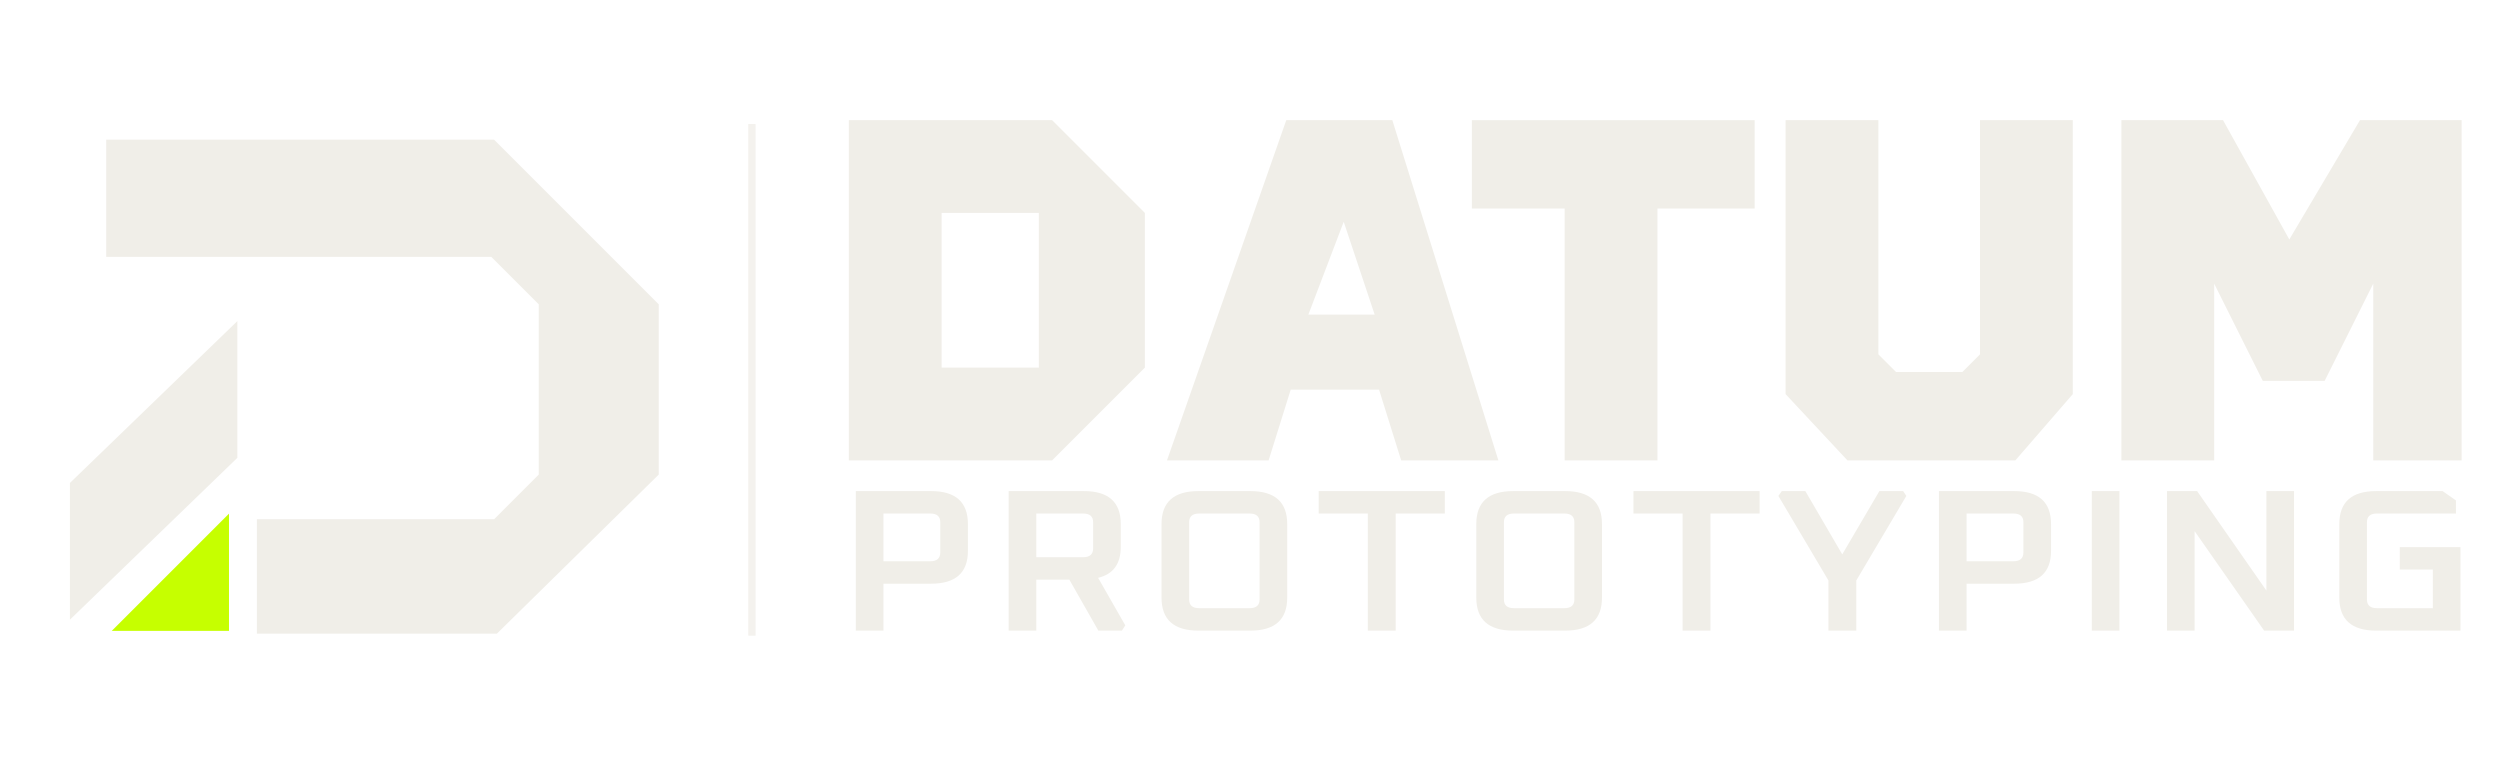
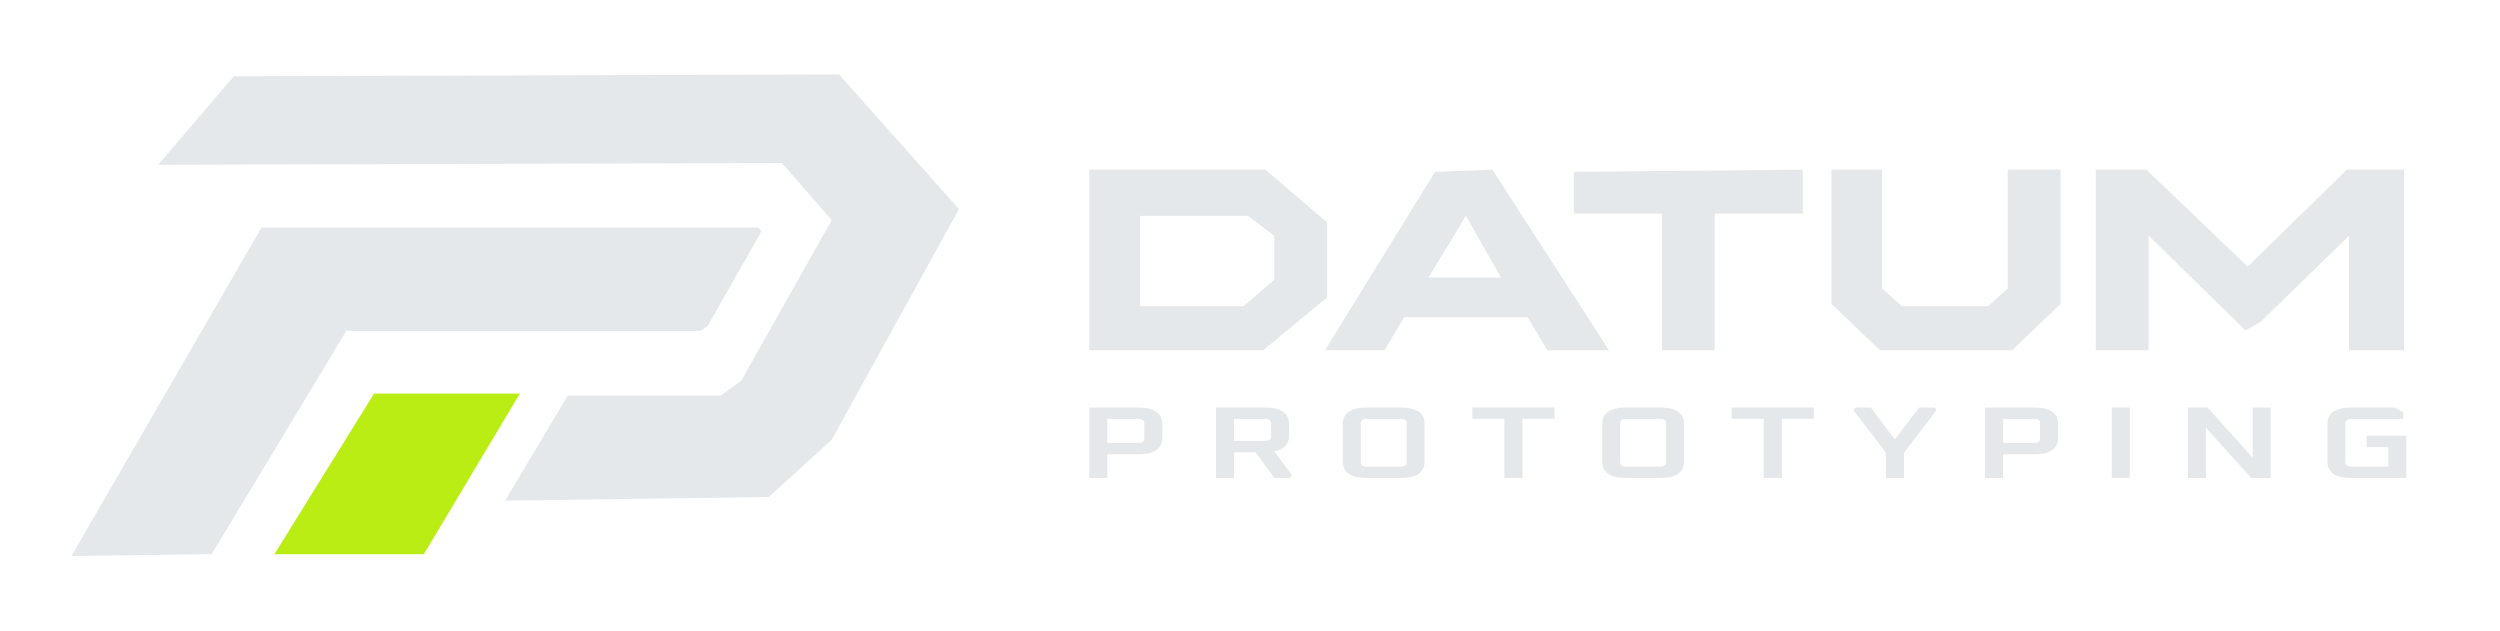
- <svg xmlns="http://www.w3.org/2000/svg" width="1935" height="588" viewBox="0 0 645 196" role="img" aria-label="Datum Prototyping – originalt D og DATUM, PROTOTYPING i Oxanium SemiBold">
-   <g id="reference-monogram" transform="translate(13 31) scale(0.72)">
-     <polygon id="outer-industrial-d" points="20,7 159,7 218,66 218,127 160,184 74,184 74,143 159,143 175,127 175,66 158,49 20,49" fill="#F0EEE8" />
-     <polygon id="detached-left-stroke" points="7,130 67,72 67,121 7,179" fill="#F0EEE8" />
-     <polygon id="lime-triangle" points="22,183 64,141 64,183" fill="#C6FF00" />
+ <svg xmlns="http://www.w3.org/2000/svg" viewBox="0 0 840 212" version="1.1" role="img" aria-label="Datum Prototyping — vandret logo">
+   <g id="DP-symbol" transform="translate(-36.76 5.16) scale(0.62)">
+     <path id="dp-outer" d="M 579 105 L 514 32 L 186 33 L 145 81 L 483 80 L 510 111 L 461 198 L 450 206 L 367 206 L 333 263 L 476 261 L 510 230 Z" fill="#E5E8EB" />
+     <path id="dp-inner" d="M 98 293 L 174 292 L 247 171 L 439 171 L 443 168 L 472 117 L 470 115 L 201 115 Z" fill="#E5E8EB" />
+     <path id="dp-accent" d="M 341 205 L 262 205 L 208 292 L 289 292 Z" fill="#B9ED13" />
  </g>
-   <path id="separator" d="M194 32 V164" stroke="#F0EEE8" stroke-width="1.9" opacity="0.75" />
-   <g id="datum-original-angular-lettering" transform="translate(219 31) scale(1.14) translate(-272 -36)">
-     <path d="M272,36 L318,36 L339,57 L339,92 L318,113 L272,113 Z M293,57 L315,57 L315,92 L293,92 Z" fill="#F0EEE8" fill-rule="evenodd" />
-     <path d="M344,113 L371,36 L395,36 L419,113 L397,113 L392,97 L372,97 L367,113 Z M384,59 L391,80 L376,80 Z" fill="#F0EEE8" fill-rule="evenodd" />
-     <polygon points="413,36 477,36 477,56 455,56 455,113 434,113 434,56 413,56" fill="#F0EEE8" />
-     <polygon points="484,36 505,36 505,89 509,93 524,93 528,89 528,36 549,36 549,98 536,113 498,113 484,98" fill="#F0EEE8" />
-     <polygon points="560,113 560,36 583,36 598,63 614,36 637,36 637,113 617,113 617,73 606,95 592,95 581,73 581,113" fill="#F0EEE8" />
+   <g id="DATUM-geometric-outlines" fill="#E5E8EB" transform="translate(337.88 -182.76) scale(0.74)">
+     <path id="DATUM-D" d="M 38 324 L 38 406 L 117 406 L 146 382 L 146 348 L 118 324 Z M 61 345 L 110 345 L 122 354 L 122 374 L 108 386 L 61 386 Z" fill-rule="evenodd" fill="#E5E8EB" />
+     <path id="DATUM-A" d="M 145 406 L 172 406 L 181 391 L 237 391 L 246 406 L 274 406 L 221 324 L 195 325 Z M 209 345 L 225 373 L 192 373 Z" fill-rule="evenodd" fill="#E5E8EB" />
+     <path id="DATUM-T" d="M 258 325 L 258 344 L 298 344 L 298 406 L 322 406 L 322 344 L 362 344 L 362 324 Z" fill-rule="evenodd" fill="#E5E8EB" />
+     <path id="DATUM-U" d="M 375 324 L 375 385 L 397 406 L 457 406 L 479 385 L 479 324 L 455 324 L 455 378 L 446 386 L 407 386 L 398 378 L 398 324 Z" fill-rule="evenodd" fill="#E5E8EB" />
+     <path id="DATUM-M" d="M 495 324 L 495 406 L 519 406 L 519 354 L 563 397 L 570 393 L 610 354 L 610 406 L 635 406 L 635 324 L 609 324 L 564 368 L 518 324 Z" fill-rule="evenodd" fill="#E5E8EB" />
  </g>
-   <g id="prototyping-oxanium-semibold-outlines" transform="translate(215.8339 162.7) scale(0.0584251 -0.0521739)" fill="#F0EEE8">
-     <path transform="translate(0 0)" d="M85 0V690H417Q580 690 580 527V394Q580 232 417 232H207V0ZM207 343H414Q458 343 458 387V536Q458 579 414 579H207Z" />
-     <path transform="translate(675 0)" d="M85 0V690H417Q580 690 580 527V414Q580 288 480 261L600 26L585 0H481L353 252H207V0ZM207 363H414Q458 363 458 407V536Q458 579 414 579H207Z" />
-     <path transform="translate(1360 0)" d="M75 163V527Q75 690 238 690H467Q630 690 630 527V163Q630 0 467 0H238Q75 0 75 163ZM197 154Q197 111 241 111H464Q508 111 508 154V536Q508 579 464 579H241Q197 579 197 536Z" />
-     <path transform="translate(2105 0)" d="M24 579V690H581V579H364V0H241V579Z" />
-     <path transform="translate(2750 0)" d="M75 163V527Q75 690 238 690H467Q630 690 630 527V163Q630 0 467 0H238Q75 0 75 163ZM197 154Q197 111 241 111H464Q508 111 508 154V536Q508 579 464 579H241Q197 579 197 536Z" />
-     <path transform="translate(3495 0)" d="M24 579V690H581V579H364V0H241V579Z" />
-     <path transform="translate(4140 0)" d="M19 666 34 690H138L301 377L465 690H570L584 666L363 248V0H240V248Z" />
-     <path transform="translate(4783 0)" d="M85 0V690H417Q580 690 580 527V394Q580 232 417 232H207V0ZM207 343H414Q458 343 458 387V536Q458 579 414 579H207Z" />
-     <path transform="translate(5458 0)" d="M85 0V690H207V0Z" />
-     <path transform="translate(5790 0)" d="M85 0V690H218L524 198V690H646V0H514L207 492V0Z" />
-     <path transform="translate(6561 0)" d="M75 163V527Q75 690 238 690H531L590 644V579H241Q197 579 197 536V154Q197 111 241 111H488V302H342V413H610V0H238Q75 0 75 163Z" />
+   <g id="PROTOTYPING-Oxanium-SemiBold-outlines" fill="#E5E8EB" transform="translate(337.88 -182.76) scale(0.74)">
+     <path id="PROTOTYPING-01-P" d="M85 0V690H417Q580 690 580 527V394Q580 232 417 232H207V0ZM207 343H414Q458 343 458 387V536Q458 579 414 579H207Z" transform="translate(32.305 464) scale(0.067 -0.04637681)" fill="#E5E8EB" />
+     <path id="PROTOTYPING-02-R" d="M85 0V690H417Q580 690 580 527V414Q580 288 480 261L600 26L585 0H481L353 252H207V0ZM207 363H414Q458 363 458 407V536Q458 579 414 579H207Z" transform="translate(89.8538 464) scale(0.067 -0.04637681)" fill="#E5E8EB" />
+     <path id="PROTOTYPING-03-O" d="M75 163V527Q75 690 238 690H467Q630 690 630 527V163Q630 0 467 0H238Q75 0 75 163ZM197 154Q197 111 241 111H464Q508 111 508 154V536Q508 579 464 579H241Q197 579 197 536Z" transform="translate(148.0726 464) scale(0.067 -0.04637681)" fill="#E5E8EB" />
+     <path id="PROTOTYPING-04-T" d="M24 579V690H581V579H364V0H241V579Z" transform="translate(210.3114 464) scale(0.067 -0.04637681)" fill="#E5E8EB" />
+     <path id="PROTOTYPING-05-O" d="M75 163V527Q75 690 238 690H467Q630 690 630 527V163Q630 0 467 0H238Q75 0 75 163ZM197 154Q197 111 241 111H464Q508 111 508 154V536Q508 579 464 579H241Q197 579 197 536Z" transform="translate(265.8502 464) scale(0.067 -0.04637681)" fill="#E5E8EB" />
+     <path id="PROTOTYPING-06-T" d="M24 579V690H581V579H364V0H241V579Z" transform="translate(328.089 464) scale(0.067 -0.04637681)" fill="#E5E8EB" />
+     <path id="PROTOTYPING-07-Y" d="M19 666 34 690H138L301 377L465 690H570L584 666L363 248V0H240V248Z" transform="translate(383.6278 464) scale(0.067 -0.04637681)" fill="#E5E8EB" />
+     <path id="PROTOTYPING-08-P" d="M85 0V690H417Q580 690 580 527V394Q580 232 417 232H207V0ZM207 343H414Q458 343 458 387V536Q458 579 414 579H207Z" transform="translate(439.0326 464) scale(0.067 -0.04637681)" fill="#E5E8EB" />
+     <path id="PROTOTYPING-09-I" d="M85 0V690H207V0Z" transform="translate(496.5814 464) scale(0.067 -0.04637681)" fill="#E5E8EB" />
+     <path id="PROTOTYPING-10-N" d="M85 0V690H218L524 198V690H646V0H514L207 492V0Z" transform="translate(531.1492 464) scale(0.067 -0.04637681)" fill="#E5E8EB" />
+     <path id="PROTOTYPING-11-G" d="M75 163V527Q75 690 238 690H531L590 644V579H241Q197 579 197 536V154Q197 111 241 111H488V302H342V413H610V0H238Q75 0 75 163Z" transform="translate(595.13 464) scale(0.067 -0.04637681)" fill="#E5E8EB" />
  </g>
</svg>
